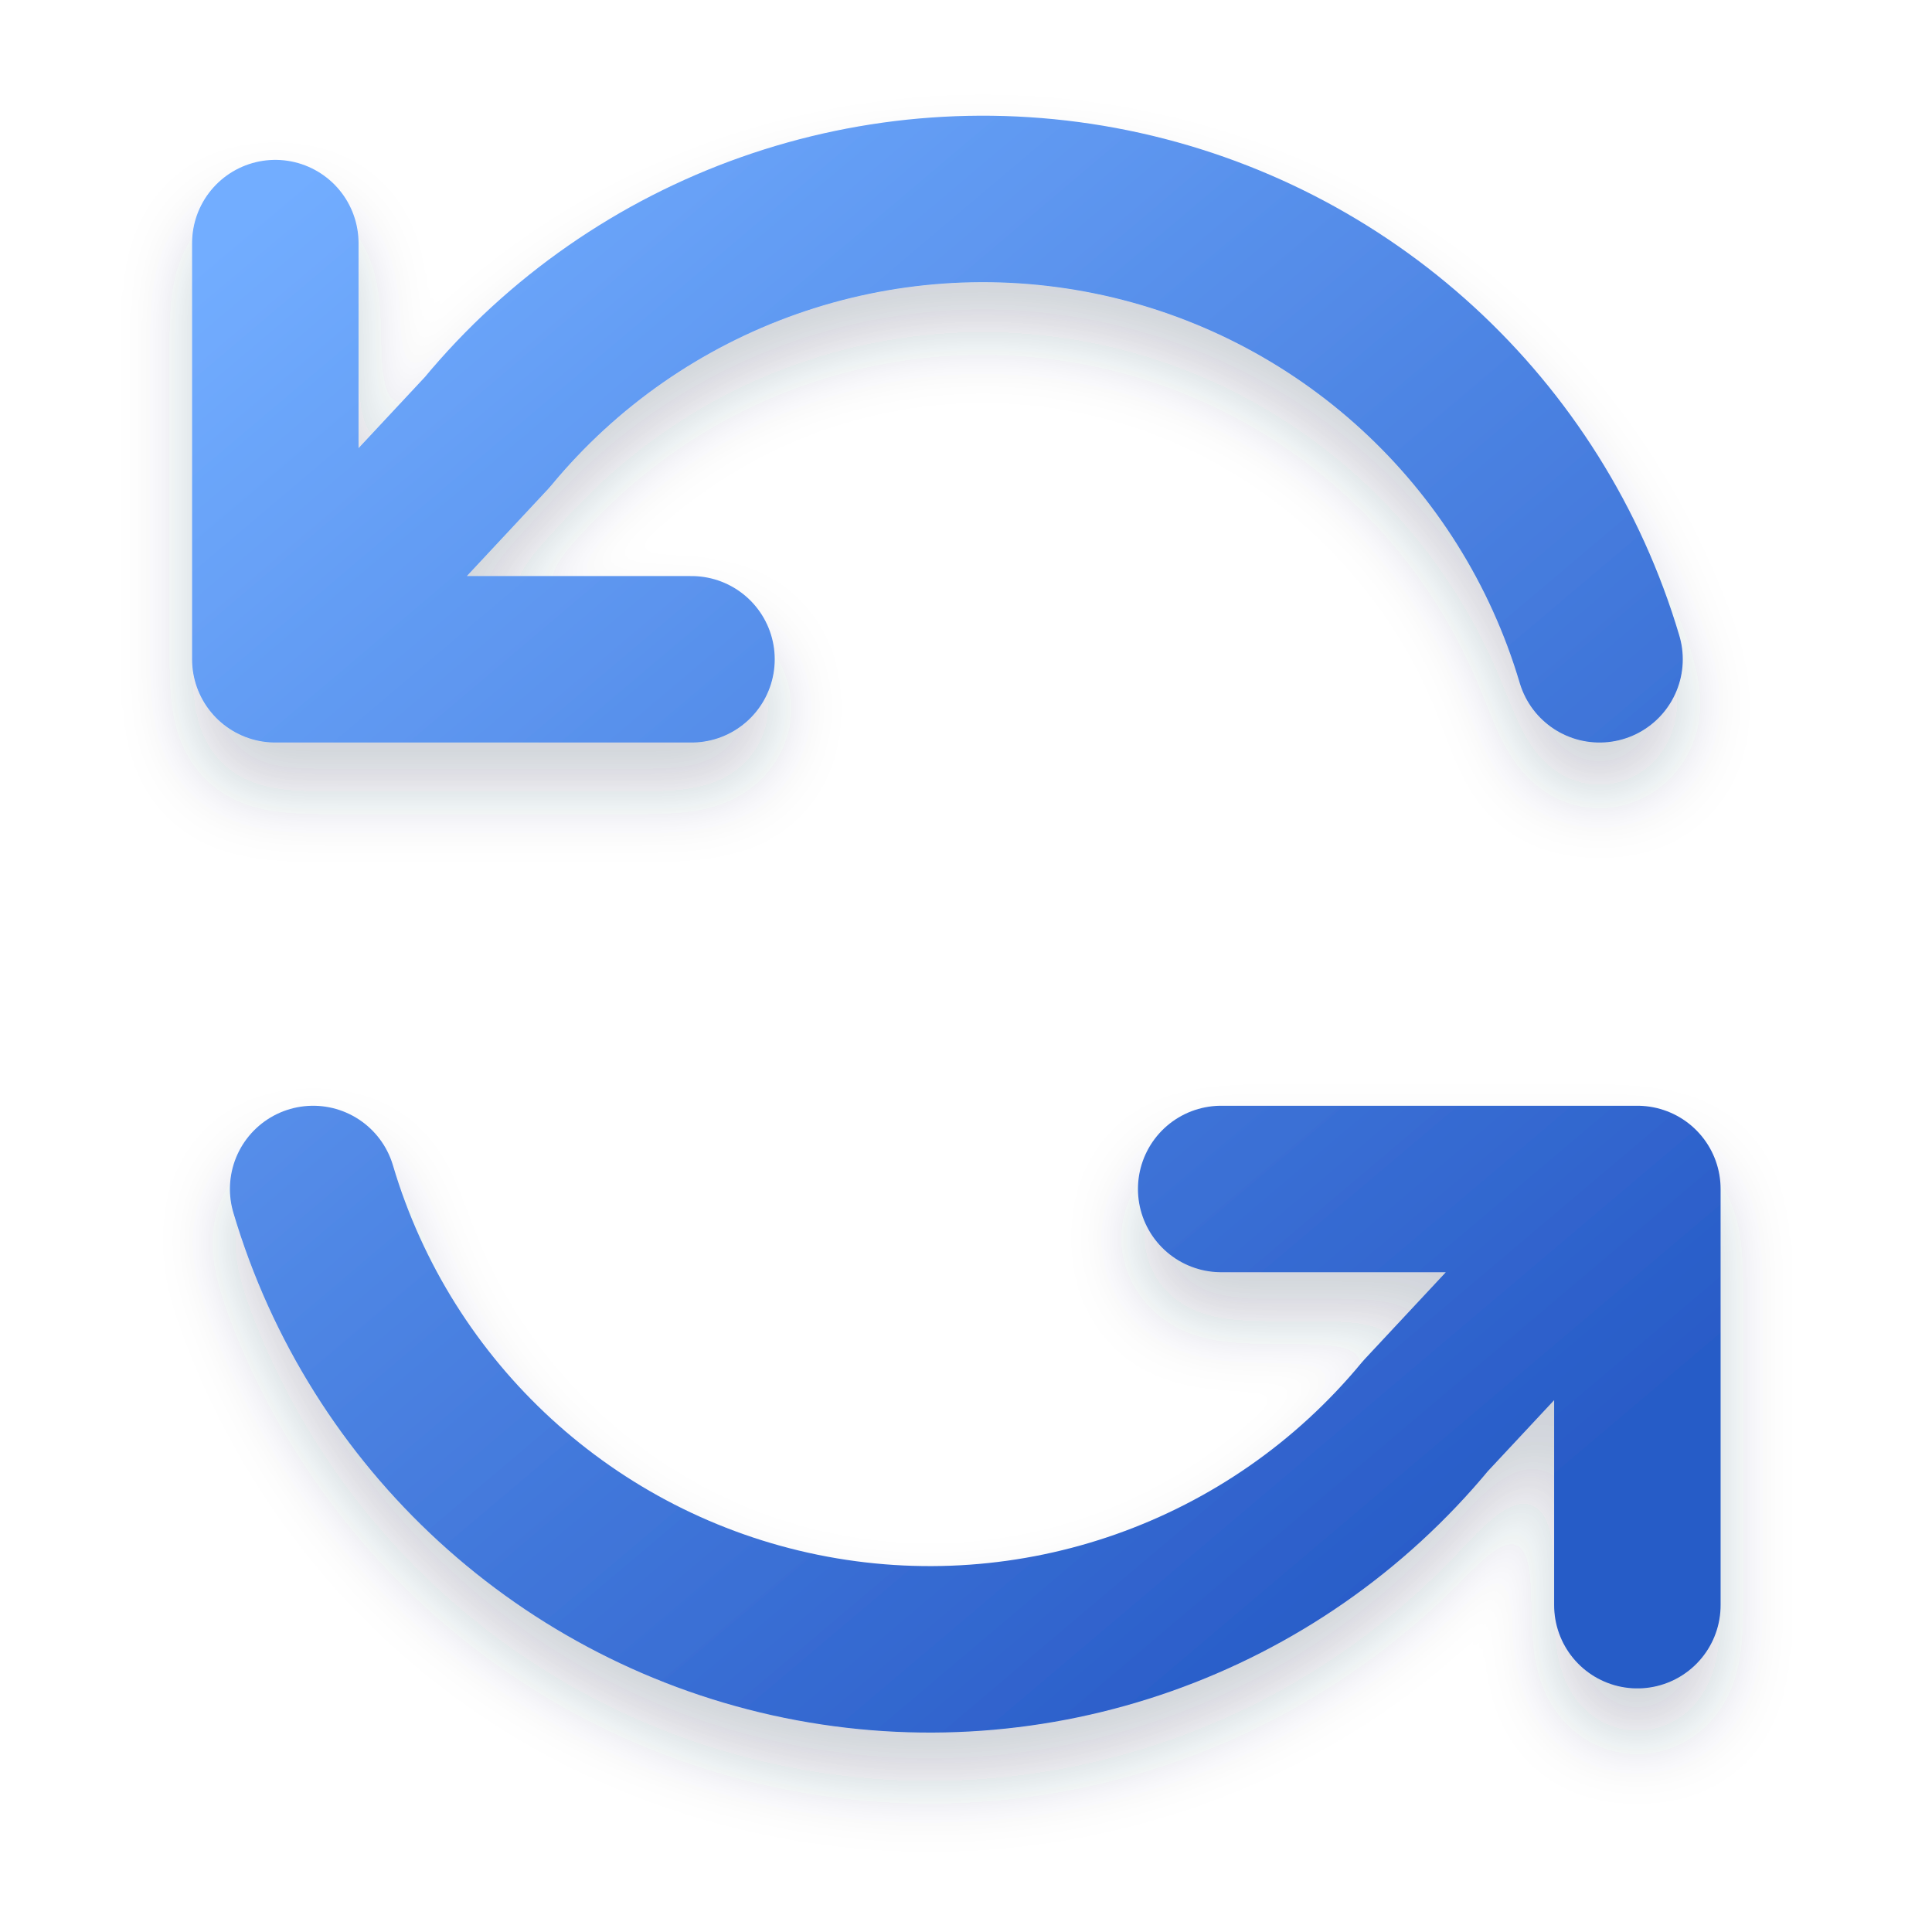
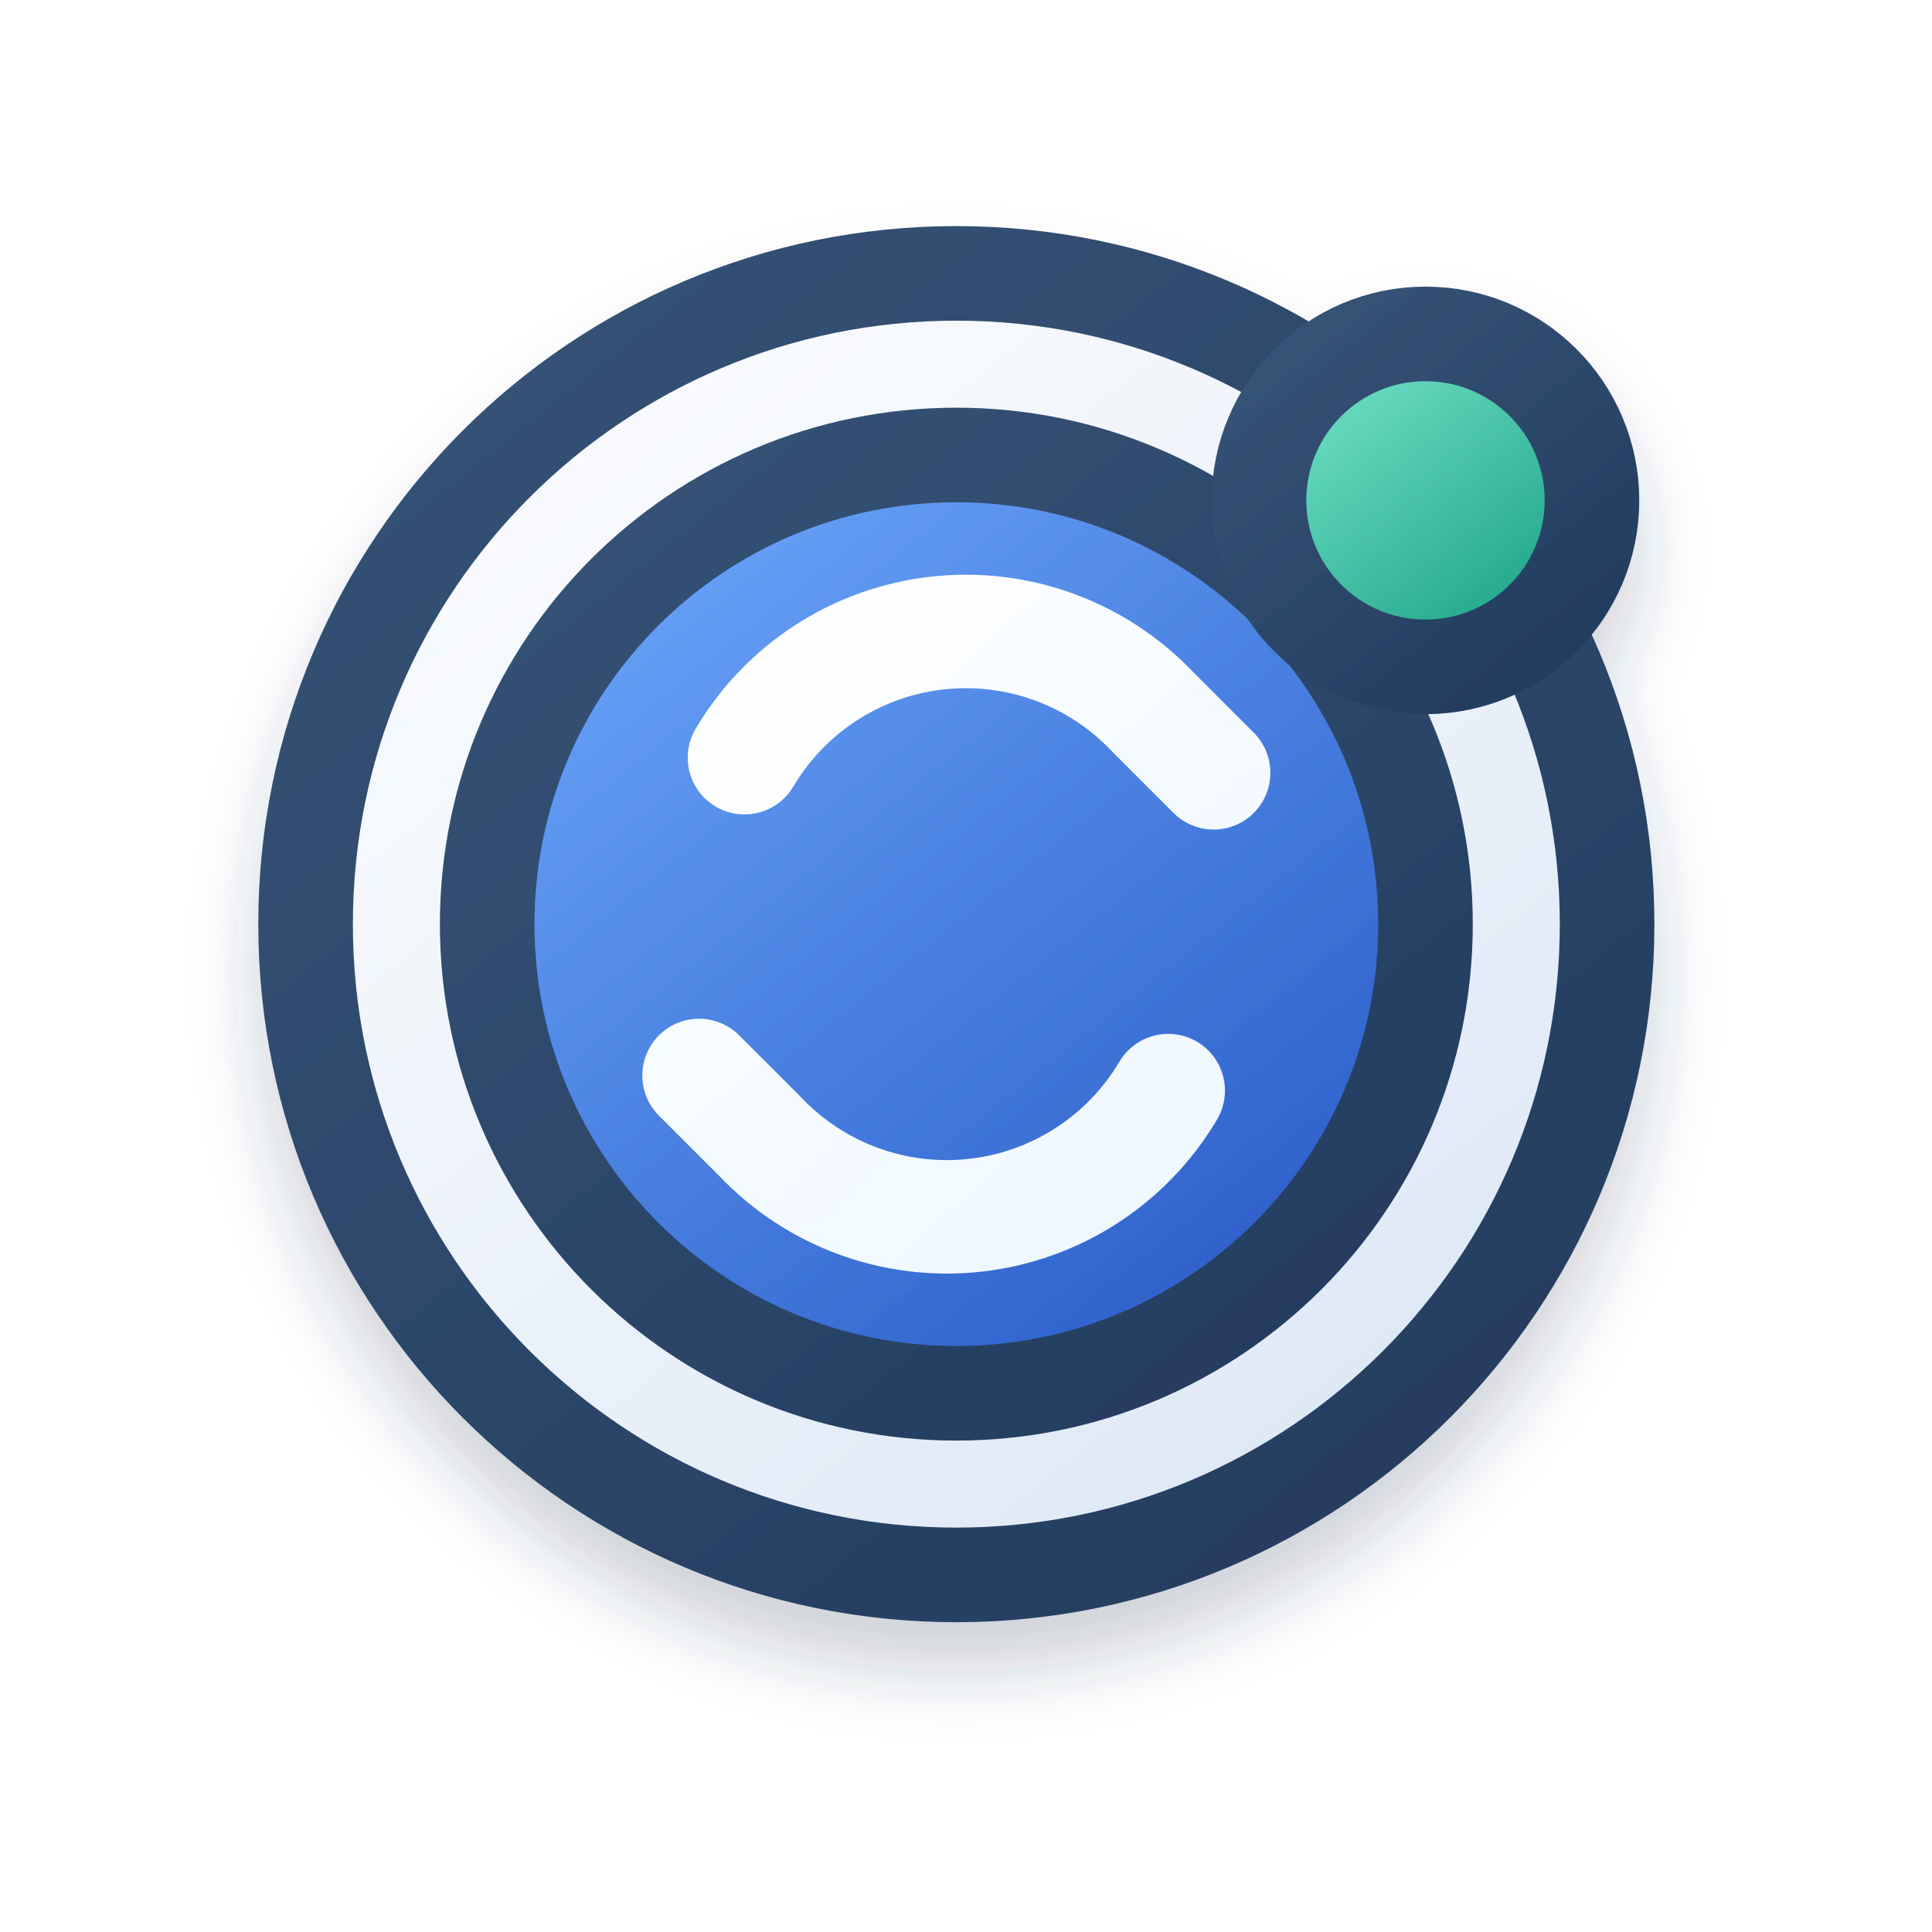
- <svg xmlns="http://www.w3.org/2000/svg" viewBox="0 0 24 24" fill="none" stroke="url(#blue)" stroke-width="2.2" stroke-linecap="round" stroke-linejoin="round">
+ <svg xmlns="http://www.w3.org/2000/svg" viewBox="0 0 24 24" fill="none" stroke="url(#blue)" stroke-width="1.25" stroke-linecap="round" stroke-linejoin="round">
  <defs>
    <linearGradient id="blue" x1="0" y1="0" x2=".8" y2="1">
      <stop stop-color="#72adff" />
      <stop offset="1" stop-color="#285bc7" />
    </linearGradient>
    <linearGradient id="mint" x1="0" y1="0" x2=".8" y2="1">
      <stop stop-color="#82edd1" />
      <stop offset="1" stop-color="#159e83" />
    </linearGradient>
    <linearGradient id="gold" x1="0" y1="0" x2=".8" y2="1">
      <stop stop-color="#ffe498" />
      <stop offset="1" stop-color="#d89b35" />
    </linearGradient>
    <linearGradient id="violet" x1="0" y1="0" x2=".8" y2="1">
      <stop stop-color="#c6b8ff" />
      <stop offset="1" stop-color="#8262c9" />
    </linearGradient>
    <linearGradient id="coral" x1="0" y1="0" x2=".8" y2="1">
      <stop stop-color="#ffb4ac" />
      <stop offset="1" stop-color="#df686b" />
    </linearGradient>
    <linearGradient id="paper" x1="0" y1="0" x2=".8" y2="1">
      <stop stop-color="#ffffff" />
      <stop offset="1" stop-color="#dce7f5" />
    </linearGradient>
    <linearGradient id="blue-back" x1="0" y1="0" x2=".8" y2="1">
      <stop stop-color="#dcecff" />
      <stop offset="1" stop-color="#97b9eb" />
    </linearGradient>
    <linearGradient id="mint-back" x1="0" y1="0" x2=".8" y2="1">
      <stop stop-color="#dcfff2" />
      <stop offset="1" stop-color="#8fd9c1" />
    </linearGradient>
    <linearGradient id="on-color" x1="0" y1="0" x2=".8" y2="1">
      <stop stop-color="#ffffff" />
      <stop offset="1" stop-color="#eff8ff" />
    </linearGradient>
    <linearGradient id="outline" x1="0" y1="0" x2=".8" y2="1">
      <stop stop-color="#365477" />
      <stop offset="1" stop-color="#243d60" />
    </linearGradient>
    <filter id="depth" x="-30%" y="-30%" width="170%" height="170%">
      <feDropShadow dx="0" dy=".65" stdDeviation=".45" flood-color="#1d3557" flood-opacity=".22" />
    </filter>
  </defs>
  <g transform="translate(.6 .2) scale(.94)" filter="url(#depth)">
-     <path d="M20.5 8.5a8.5 8.5 0 0 0-14.7-3L3 8.5M3 3v5.5h5.5M3.5 15.5a8.5 8.5 0 0 0 14.7 3l2.8-3M21 21v-5.5h-5.5" />
+     <g stroke="url(#outline)" stroke-width="1.25" stroke-linecap="round" stroke-linejoin="round">
+       <circle cx="12" cy="12" r="8.6" fill="url(#paper)" />
+       <circle cx="12" cy="12" r="6.2" fill="url(#blue)" />
+       <path d="M9.2 9.8a3.4 3.4 0 0 1 5.4-.6l.8.8M14.8 14.2a3.4 3.4 0 0 1-5.4.6l-.8-.8" fill="none" stroke="url(#on-color)" stroke-width="1.5" />
+       <circle cx="18.2" cy="6.4" r="2.2" fill="url(#mint)" />
+     </g>
  </g>
</svg>
